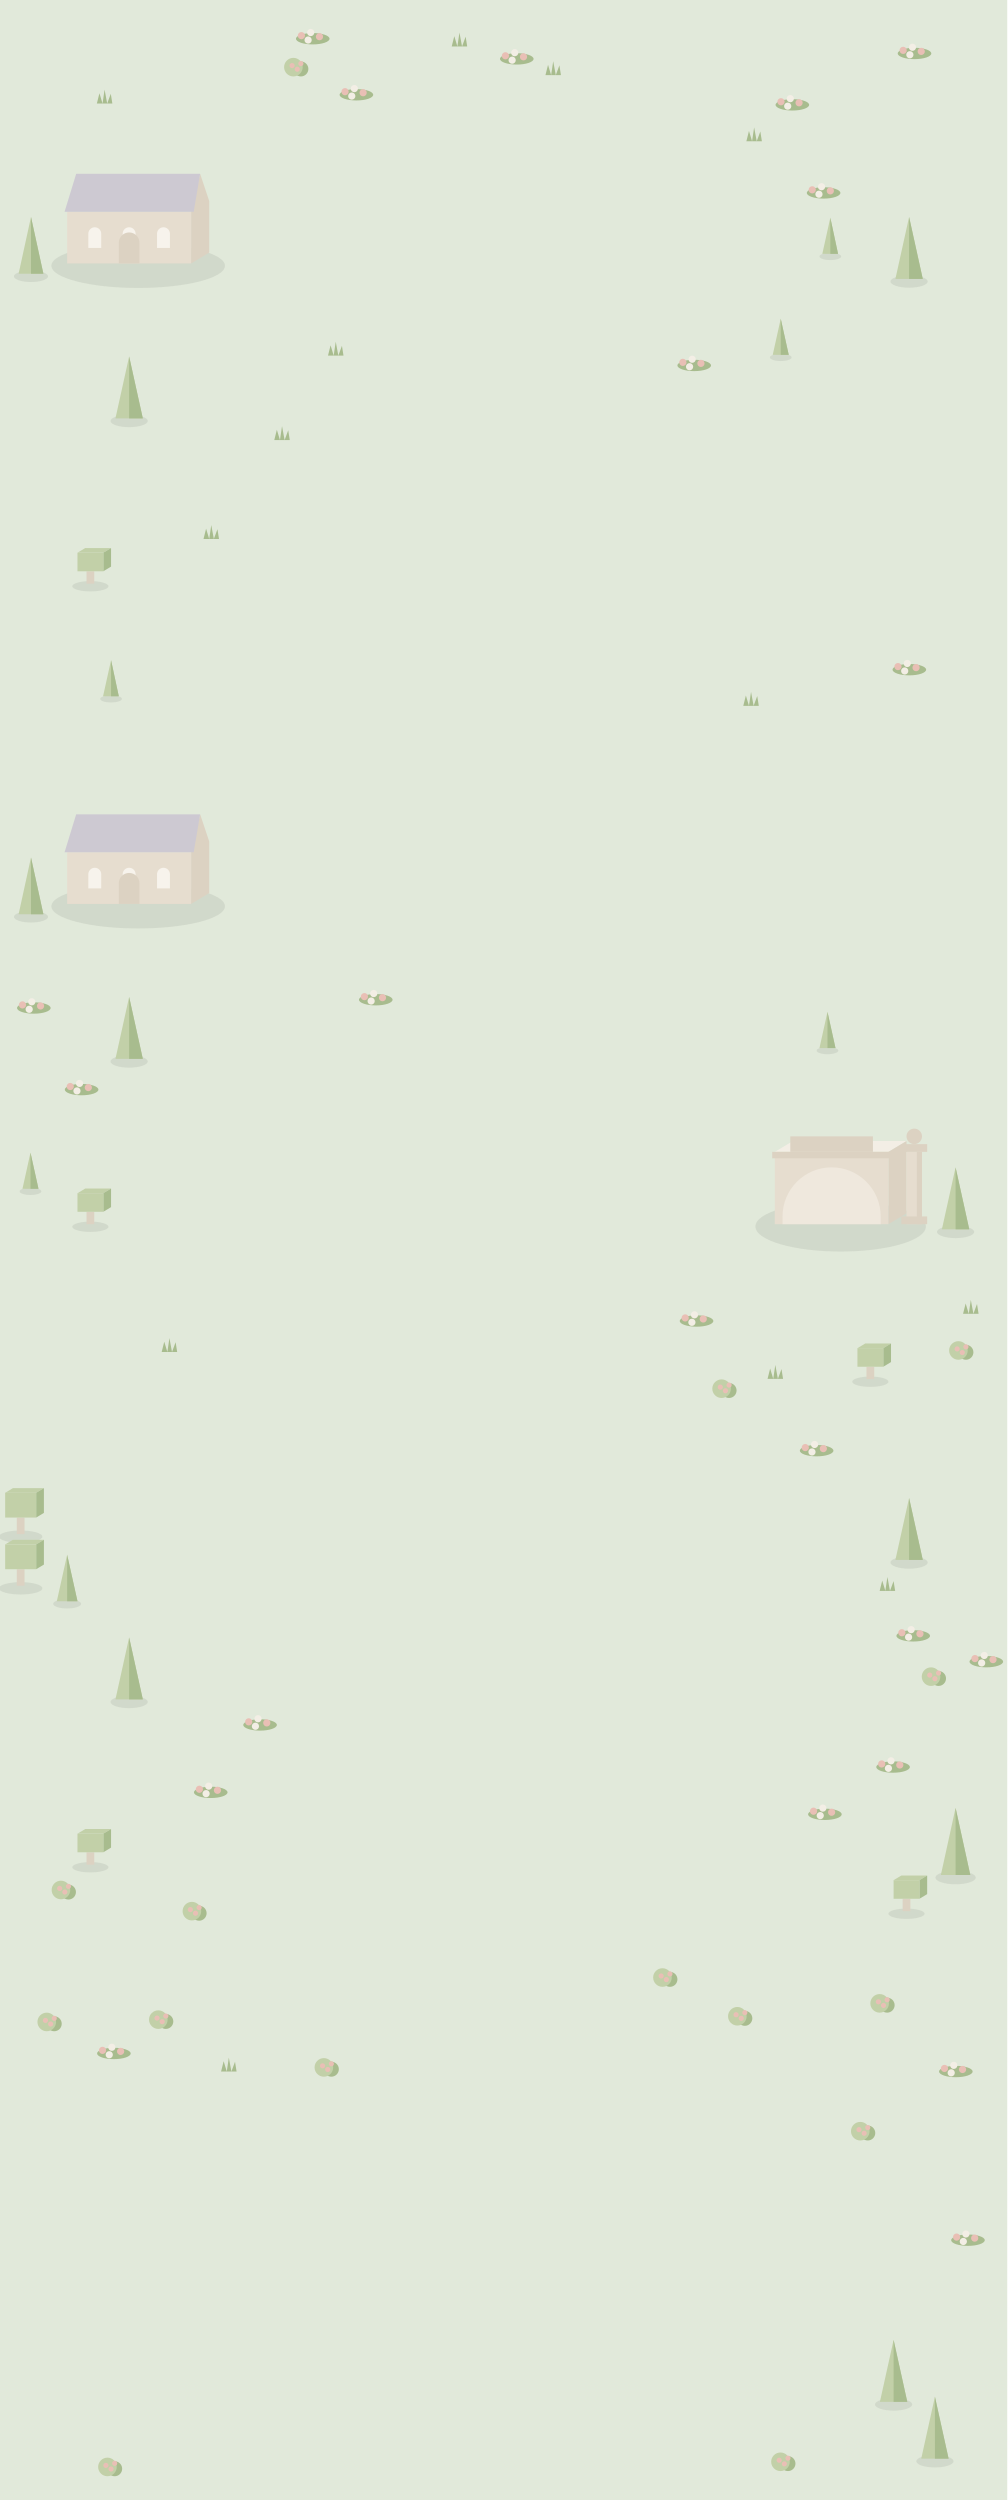
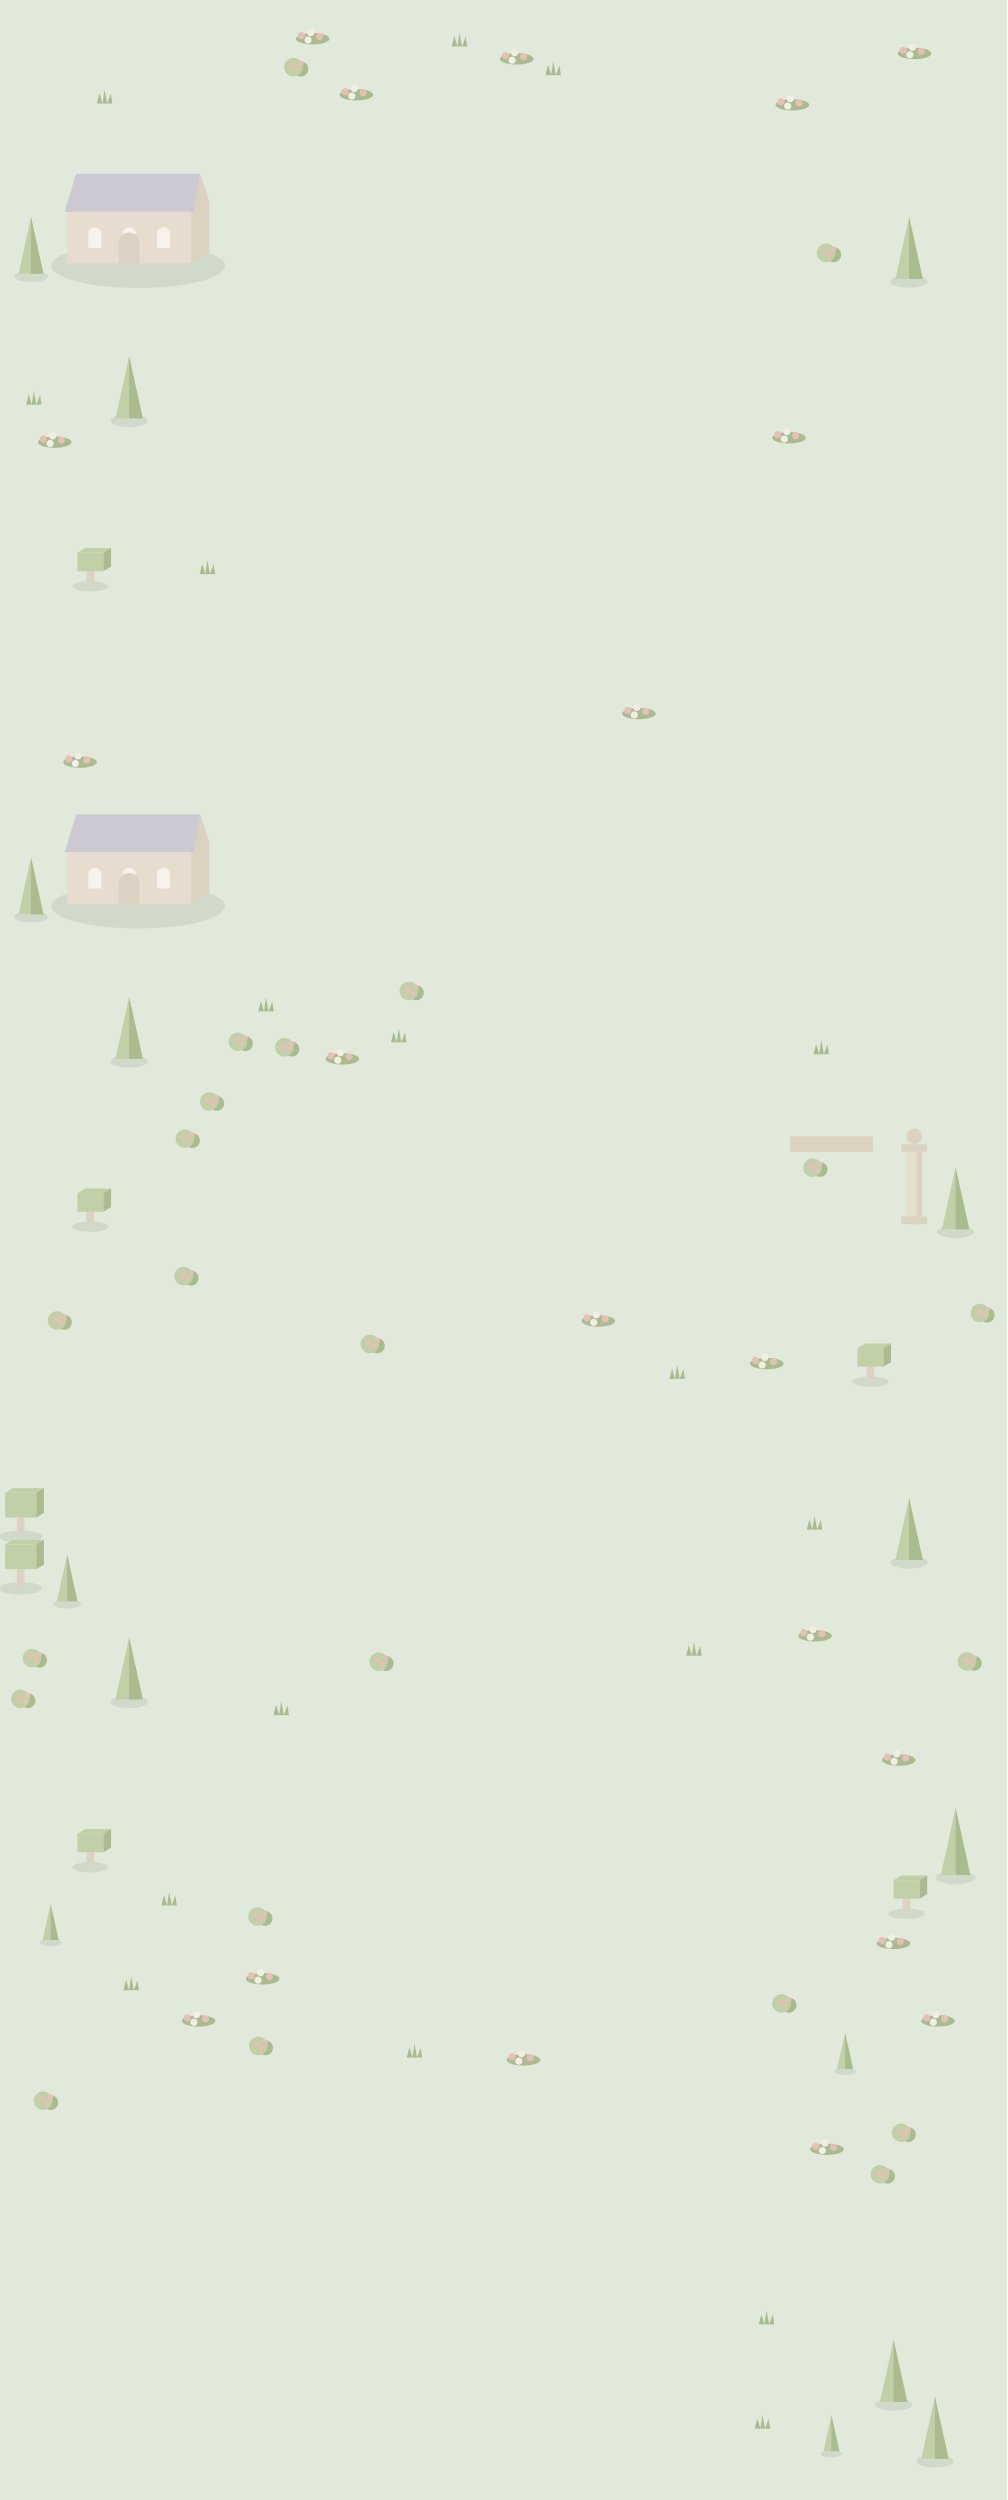
- <svg xmlns="http://www.w3.org/2000/svg" viewBox="0 0 390 968" width="390" height="968" preserveAspectRatio="none" data-points="136,710 266,586 126,462 264,338 134,214 260,90">
+ <svg xmlns="http://www.w3.org/2000/svg" viewBox="0 0 390 968" width="390" height="968" preserveAspectRatio="none" data-points="128,710 262,586 136,462 266,338 126,214 264,90">
  <style>.tint{fill:#e1e9da}.k-stone-far{fill:#efe8dd}.s-k-stone-far{stroke:#efe8dd}.k-stone-front{fill:#e6ddcf}.s-k-stone-front{stroke:#e6ddcf}.k-stone-side{fill:#dcd2c2}.s-k-stone-side{stroke:#dcd2c2}.k-stone-top{fill:#f3eee5}.s-k-stone-top{stroke:#f3eee5}.k-window{fill:#f7f3ec}.s-k-window{stroke:#f7f3ec}.k-tile{fill:#d9ae8e}.s-k-tile{stroke:#d9ae8e}.k-tile-2{fill:#c8957a}.s-k-tile-2{stroke:#c8957a}.k-slate{fill:#cdc9d2}.s-k-slate{stroke:#cdc9d2}.k-slate-2{fill:#b6b1bd}.s-k-slate-2{stroke:#b6b1bd}.k-leaf{fill:#c2d0a8}.s-k-leaf{stroke:#c2d0a8}.k-leaf-2{fill:#a8bc8e}.s-k-leaf-2{stroke:#a8bc8e}.k-water{fill:#cfe0e4}.s-k-water{stroke:#cfe0e4}.k-water-2{fill:#e9f2f3}.s-k-water-2{stroke:#e9f2f3}.k-shade{fill:rgba(35, 32, 28, .08)}.s-k-shade{stroke:rgba(35, 32, 28, .08)}.k-fruit{fill:#e9b97c}.s-k-fruit{stroke:#e9b97c}.k-hay{fill:#e6d9b8}.s-k-hay{stroke:#e6d9b8}.k-hay-2{fill:#d9c9a3}.s-k-hay-2{stroke:#d9c9a3}.k-field{fill:#e3d8ac}.s-k-field{stroke:#e3d8ac}.k-field-2{fill:#d4c694}.s-k-field-2{stroke:#d4c694}.k-crop{fill:#e9dba0}.s-k-crop{stroke:#e9dba0}.k-crop-2{fill:#d9c884}.s-k-crop-2{stroke:#d9c884}.k-gold{fill:#e2c25e}.s-k-gold{stroke:#e2c25e}.k-gold-2{fill:#ebd38a}.s-k-gold-2{stroke:#ebd38a}.k-awning{fill:#e7c98a}.s-k-awning{stroke:#e7c98a}.k-bloom{fill:#e9bfb5}.s-k-bloom{stroke:#e9bfb5}@media(prefers-color-scheme:dark){.tint{fill:#20261f}.k-stone-far{fill:#2c2721}.s-k-stone-far{stroke:#2c2721}.k-stone-front{fill:#373129}.s-k-stone-front{stroke:#373129}.k-stone-side{fill:#2d2823}.s-k-stone-side{stroke:#2d2823}.k-stone-top{fill:#433c33}.s-k-stone-top{stroke:#433c33}.k-window{fill:#8b7146}.s-k-window{stroke:#8b7146}.k-tile{fill:#5c4136}.s-k-tile{stroke:#5c4136}.k-tile-2{fill:#4b342b}.s-k-tile-2{stroke:#4b342b}.k-slate{fill:#3c3b42}.s-k-slate{stroke:#3c3b42}.k-slate-2{fill:#2f2e35}.s-k-slate-2{stroke:#2f2e35}.k-leaf{fill:#3f4b34}.s-k-leaf{stroke:#3f4b34}.k-leaf-2{fill:#33402a}.s-k-leaf-2{stroke:#33402a}.k-water{fill:#2a3a40}.s-k-water{stroke:#2a3a40}.k-water-2{fill:#354850}.s-k-water-2{stroke:#354850}.k-shade{fill:rgba(0, 0, 0, .28)}.s-k-shade{stroke:rgba(0, 0, 0, .28)}.k-fruit{fill:#8c6a44}.s-k-fruit{stroke:#8c6a44}.k-hay{fill:#58492f}.s-k-hay{stroke:#58492f}.k-hay-2{fill:#4a3d28}.s-k-hay-2{stroke:#4a3d28}.k-field{fill:#4a4430}.s-k-field{stroke:#4a4430}.k-field-2{fill:#403a27}.s-k-field-2{stroke:#403a27}.k-crop{fill:#55502f}.s-k-crop{stroke:#55502f}.k-crop-2{fill:#4a4528}.s-k-crop-2{stroke:#4a4528}.k-gold{fill:#8f7430}.s-k-gold{stroke:#8f7430}.k-gold-2{fill:#a3863c}.s-k-gold-2{stroke:#a3863c}.k-awning{fill:#7a6236}.s-k-awning{stroke:#7a6236}.k-bloom{fill:#7e5a52}.s-k-bloom{stroke:#7e5a52}}</style>
  <rect x="0" y="0" width="390" height="968" class="tint" />
  <ellipse cx="121.1" cy="15" rx="6.5" ry="2.2" class="k-leaf-2" />
  <circle cx="116.7" cy="13.8" r="1.4" class="k-bloom" />
  <circle cx="120.3" cy="12.6" r="1.4" class="k-stone-top" />
  <circle cx="123.7" cy="14.2" r="1.4" class="k-bloom" />
  <circle cx="119.3" cy="15.5" r="1.4" class="k-stone-top" />
  <path d="M174.9 18L175.9 14L177.1 18L177.9 12.6L178.9 18L180.3 14.2L180.9 18Z" class="k-leaf-2" />
  <ellipse cx="354.1" cy="20.7" rx="6.5" ry="2.2" class="k-leaf-2" />
  <circle cx="349.7" cy="19.5" r="1.4" class="k-bloom" />
  <circle cx="353.3" cy="18.3" r="1.4" class="k-stone-top" />
  <circle cx="356.7" cy="19.9" r="1.4" class="k-bloom" />
  <circle cx="352.3" cy="21.2" r="1.4" class="k-stone-top" />
  <ellipse cx="200.1" cy="22.8" rx="6.5" ry="2.2" class="k-leaf-2" />
  <circle cx="195.7" cy="21.6" r="1.4" class="k-bloom" />
  <circle cx="199.3" cy="20.4" r="1.4" class="k-stone-top" />
  <circle cx="202.7" cy="22" r="1.4" class="k-bloom" />
  <circle cx="198.3" cy="23.3" r="1.4" class="k-stone-top" />
  <path d="M211.2 29.1L212.2 25.1L213.4 29.1L214.2 23.7L215.2 29.1L216.6 25.3L217.2 29.1Z" class="k-leaf-2" />
  <circle cx="116.5" cy="26.7" r="2.9" class="k-leaf-2" />
  <circle cx="113.6" cy="26" r="3.6" class="k-leaf" />
  <circle cx="113.1" cy="25.4" r="1" class="k-bloom" />
  <circle cx="116.5" cy="24.6" r="1" class="k-bloom" />
  <circle cx="115.1" cy="26.8" r="1" class="k-bloom" />
  <ellipse cx="138" cy="36.7" rx="6.5" ry="2.2" class="k-leaf-2" />
  <circle cx="133.6" cy="35.5" r="1.4" class="k-bloom" />
  <circle cx="137.2" cy="34.3" r="1.4" class="k-stone-top" />
  <circle cx="140.6" cy="35.9" r="1.4" class="k-bloom" />
  <circle cx="136.2" cy="37.2" r="1.4" class="k-stone-top" />
  <path d="M37.5 40.1L38.5 36.1L39.7 40.1L40.5 34.7L41.5 40.1L42.9 36.3L43.5 40.1Z" class="k-leaf-2" />
  <ellipse cx="306.8" cy="40.6" rx="6.5" ry="2.2" class="k-leaf-2" />
  <circle cx="302.4" cy="39.4" r="1.4" class="k-bloom" />
  <circle cx="306" cy="38.2" r="1.4" class="k-stone-top" />
  <circle cx="309.4" cy="39.8" r="1.4" class="k-bloom" />
  <circle cx="305" cy="41.1" r="1.4" class="k-stone-top" />
-   <path d="M289 54.7L290 50.7L291.2 54.7L292 49.3L293 54.7L294.4 50.9L295 54.7Z" class="k-leaf-2" />
-   <ellipse cx="318.9" cy="74.7" rx="6.5" ry="2.2" class="k-leaf-2" />
-   <circle cx="314.5" cy="73.5" r="1.4" class="k-bloom" />
-   <circle cx="318.1" cy="72.3" r="1.4" class="k-stone-top" />
-   <circle cx="321.5" cy="73.9" r="1.4" class="k-bloom" />
-   <circle cx="317.1" cy="75.2" r="1.4" class="k-stone-top" />
-   <g data-sway="321.5">
-     <ellipse cx="321.5" cy="99.3" rx="4.2" ry="1.4" class="k-shade" />
-     <path d="M318.4 98.3 L321.5 84.3 L324.5 98.3Z" class="k-leaf" />
-     <path d="M321.5 98.3 L321.5 84.3 L324.5 98.3Z" class="k-leaf-2" />
-   </g>
+   <circle cx="322.8" cy="98.6" r="2.9" class="k-leaf-2" />
+   <circle cx="319.9" cy="97.9" r="3.6" class="k-leaf" />
+   <circle cx="319.4" cy="97.3" r="1" class="k-bloom" />
+   <circle cx="322.8" cy="96.5" r="1" class="k-bloom" />
+   <circle cx="321.4" cy="98.7" r="1" class="k-bloom" />
  <ellipse cx="53.5" cy="102.9" rx="33.6" ry="8.6" class="k-shade" />
  <path d="M74 102 L74 82 L77.5 67.3 L81 77.8 L81 97.8Z" class="k-stone-side" />
  <rect x="26" y="82" width="48" height="20" class="k-stone-front" />
  <path d="M25 82 L75 82 L77.5 67.3 L29.5 67.3Z" class="k-slate" />
  <path d="M34.2 96V90.5a2.5 2.5 0 0 1 5 0V96Z" data-lamp="" class="k-window" />
  <path d="M47.5 96V90.5a2.5 2.5 0 0 1 5 0V96Z" data-lamp="" class="k-window" />
  <path d="M60.8 96V90.5a2.5 2.5 0 0 1 5 0V96Z" data-lamp="" class="k-window" />
  <path d="M46 102V94a4 4 0 0 1 8 0V102Z" class="k-stone-side" />
  <g data-sway="12">
    <ellipse cx="12" cy="107" rx="6.6" ry="2.2" class="k-shade" />
    <path d="M7.2 106 L12 84 L16.8 106Z" class="k-leaf" />
    <path d="M12 106 L12 84 L16.8 106Z" class="k-leaf-2" />
  </g>
  <g data-sway="352">
    <ellipse cx="352" cy="109" rx="7.2" ry="2.4" class="k-shade" />
    <path d="M346.7 108 L352 84 L357.3 108Z" class="k-leaf" />
    <path d="M352 108 L352 84 L357.3 108Z" class="k-leaf-2" />
  </g>
-   <g data-sway="302.3">
-     <ellipse cx="302.3" cy="138.4" rx="4.2" ry="1.4" class="k-shade" />
-     <path d="M299.2 137.4 L302.3 123.4 L305.4 137.4Z" class="k-leaf" />
-     <path d="M302.3 137.4 L302.3 123.4 L305.4 137.4Z" class="k-leaf-2" />
-   </g>
-   <path d="M127 137.7L128 133.7L129.2 137.7L130 132.3L131 137.7L132.4 133.9L133 137.7Z" class="k-leaf-2" />
-   <ellipse cx="268.8" cy="141.5" rx="6.5" ry="2.2" class="k-leaf-2" />
-   <circle cx="264.4" cy="140.3" r="1.4" class="k-bloom" />
-   <circle cx="268" cy="139.1" r="1.4" class="k-stone-top" />
-   <circle cx="271.4" cy="140.7" r="1.4" class="k-bloom" />
-   <circle cx="267" cy="142" r="1.4" class="k-stone-top" />
+   <path d="M10.1 156.7L11.1 152.7L12.3 156.7L13.1 151.3L14.1 156.7L15.5 152.9L16.1 156.7Z" class="k-leaf-2" />
  <g data-sway="50">
    <ellipse cx="50" cy="163" rx="7.2" ry="2.4" class="k-shade" />
    <path d="M44.7 162 L50 138 L55.3 162Z" class="k-leaf" />
    <path d="M50 162 L50 138 L55.3 162Z" class="k-leaf-2" />
  </g>
-   <path d="M106.2 170.4L107.2 166.4L108.4 170.4L109.2 165L110.2 170.4L111.6 166.6L112.2 170.4Z" class="k-leaf-2" />
-   <path d="M78.8 208.7L79.8 204.7L81 208.7L81.8 203.3L82.8 208.7L84.2 204.9L84.8 208.7Z" class="k-leaf-2" />
+   <ellipse cx="305.5" cy="169.5" rx="6.5" ry="2.2" class="k-leaf-2" />
+   <circle cx="301.1" cy="168.3" r="1.4" class="k-bloom" />
+   <circle cx="304.7" cy="167.1" r="1.4" class="k-stone-top" />
+   <circle cx="308.1" cy="168.7" r="1.4" class="k-bloom" />
+   <circle cx="303.7" cy="170" r="1.4" class="k-stone-top" />
+   <ellipse cx="21.2" cy="171.2" rx="6.5" ry="2.2" class="k-leaf-2" />
+   <circle cx="16.8" cy="170" r="1.4" class="k-bloom" />
+   <circle cx="20.4" cy="168.8" r="1.4" class="k-stone-top" />
+   <circle cx="23.8" cy="170.4" r="1.4" class="k-bloom" />
+   <circle cx="19.4" cy="171.7" r="1.4" class="k-stone-top" />
+   <path d="M77.3 222.3L78.3 218.3L79.5 222.3L80.3 216.9L81.3 222.3L82.7 218.5L83.3 222.3Z" class="k-leaf-2" />
  <ellipse cx="35" cy="227" rx="7" ry="2" class="k-shade" />
  <rect x="33.5" y="221.2" width="3" height="4.8" class="k-stone-side" />
  <path d="M30 214 L40 214 L43 212.2 L33 212.2Z" class="k-leaf" />
  <path d="M40 221.2 L40 214 L43 212.2 L43 219.4Z" class="k-leaf-2" />
  <rect x="30" y="214" width="10" height="7.2" class="k-leaf" />
-   <ellipse cx="352.1" cy="259.3" rx="6.5" ry="2.2" class="k-leaf-2" />
-   <circle cx="347.7" cy="258.1" r="1.4" class="k-bloom" />
-   <circle cx="351.3" cy="256.9" r="1.4" class="k-stone-top" />
-   <circle cx="354.7" cy="258.5" r="1.4" class="k-bloom" />
-   <circle cx="350.3" cy="259.8" r="1.4" class="k-stone-top" />
-   <g data-sway="43">
-     <ellipse cx="43" cy="270.6" rx="4.2" ry="1.4" class="k-shade" />
-     <path d="M39.9 269.6 L43 255.6 L46 269.6Z" class="k-leaf" />
-     <path d="M43 269.6 L43 255.6 L46 269.6Z" class="k-leaf-2" />
-   </g>
-   <path d="M287.8 273.3L288.8 269.3L290 273.3L290.8 267.9L291.8 273.3L293.2 269.5L293.8 273.3Z" class="k-leaf-2" />
+   <ellipse cx="247.4" cy="276.3" rx="6.5" ry="2.2" class="k-leaf-2" />
+   <circle cx="243" cy="275.1" r="1.4" class="k-bloom" />
+   <circle cx="246.6" cy="273.9" r="1.4" class="k-stone-top" />
+   <circle cx="250" cy="275.5" r="1.4" class="k-bloom" />
+   <circle cx="245.6" cy="276.8" r="1.4" class="k-stone-top" />
+   <ellipse cx="31" cy="295.1" rx="6.5" ry="2.2" class="k-leaf-2" />
+   <circle cx="26.6" cy="293.9" r="1.4" class="k-bloom" />
+   <circle cx="30.2" cy="292.7" r="1.4" class="k-stone-top" />
+   <circle cx="33.6" cy="294.3" r="1.4" class="k-bloom" />
+   <circle cx="29.2" cy="295.6" r="1.4" class="k-stone-top" />
  <ellipse cx="53.5" cy="350.9" rx="33.6" ry="8.6" class="k-shade" />
  <path d="M74 350 L74 330 L77.5 315.3 L81 325.8 L81 345.8Z" class="k-stone-side" />
  <rect x="26" y="330" width="48" height="20" class="k-stone-front" />
  <path d="M25 330 L75 330 L77.5 315.3 L29.5 315.3Z" class="k-slate" />
  <path d="M34.2 344V338.5a2.5 2.5 0 0 1 5 0V344Z" data-lamp="" class="k-window" />
  <path d="M47.5 344V338.5a2.5 2.5 0 0 1 5 0V344Z" data-lamp="" class="k-window" />
  <path d="M60.8 344V338.5a2.5 2.5 0 0 1 5 0V344Z" data-lamp="" class="k-window" />
  <path d="M46 350V342a4 4 0 0 1 8 0V350Z" class="k-stone-side" />
  <g data-sway="12">
    <ellipse cx="12" cy="355" rx="6.6" ry="2.2" class="k-shade" />
    <path d="M7.2 354 L12 332 L16.8 354Z" class="k-leaf" />
    <path d="M12 354 L12 332 L16.8 354Z" class="k-leaf-2" />
  </g>
-   <ellipse cx="145.5" cy="387.1" rx="6.5" ry="2.2" class="k-leaf-2" />
-   <circle cx="141.1" cy="385.9" r="1.4" class="k-bloom" />
-   <circle cx="144.7" cy="384.7" r="1.4" class="k-stone-top" />
-   <circle cx="148.1" cy="386.3" r="1.4" class="k-bloom" />
-   <circle cx="143.7" cy="387.6" r="1.4" class="k-stone-top" />
-   <ellipse cx="13.1" cy="390.3" rx="6.5" ry="2.2" class="k-leaf-2" />
-   <circle cx="8.7" cy="389.1" r="1.4" class="k-bloom" />
-   <circle cx="12.3" cy="387.9" r="1.4" class="k-stone-top" />
-   <circle cx="15.7" cy="389.5" r="1.4" class="k-bloom" />
-   <circle cx="11.3" cy="390.8" r="1.4" class="k-stone-top" />
-   <g data-sway="320.4">
-     <ellipse cx="320.4" cy="406.8" rx="4.2" ry="1.4" class="k-shade" />
-     <path d="M317.3 405.8 L320.4 391.8 L323.5 405.8Z" class="k-leaf" />
-     <path d="M320.4 405.8 L320.4 391.8 L323.5 405.8Z" class="k-leaf-2" />
-   </g>
+   <circle cx="161.2" cy="384.4" r="2.9" class="k-leaf-2" />
+   <circle cx="158.3" cy="383.7" r="3.6" class="k-leaf" />
+   <circle cx="157.8" cy="383.1" r="1" class="k-bloom" />
+   <circle cx="161.2" cy="382.3" r="1" class="k-bloom" />
+   <circle cx="159.8" cy="384.5" r="1" class="k-bloom" />
+   <path d="M100 391.6L101 387.6L102.2 391.6L103 386.2L104 391.6L105.4 387.8L106 391.6Z" class="k-leaf-2" />
+   <path d="M151.4 403.6L152.4 399.6L153.6 403.6L154.4 398.2L155.4 403.6L156.8 399.8L157.4 403.6Z" class="k-leaf-2" />
+   <circle cx="95" cy="404.1" r="2.9" class="k-leaf-2" />
+   <circle cx="92.1" cy="403.4" r="3.6" class="k-leaf" />
+   <circle cx="91.6" cy="402.8" r="1" class="k-bloom" />
+   <circle cx="95" cy="402" r="1" class="k-bloom" />
+   <circle cx="93.6" cy="404.2" r="1" class="k-bloom" />
+   <path d="M315 408.2L316 404.2L317.2 408.2L318 402.8L319 408.2L320.4 404.4L321 408.2Z" class="k-leaf-2" />
+   <circle cx="113" cy="406.2" r="2.9" class="k-leaf-2" />
+   <circle cx="110.1" cy="405.5" r="3.6" class="k-leaf" />
+   <circle cx="109.6" cy="404.9" r="1" class="k-bloom" />
+   <circle cx="113" cy="404.1" r="1" class="k-bloom" />
+   <circle cx="111.6" cy="406.3" r="1" class="k-bloom" />
+   <ellipse cx="132.6" cy="410" rx="6.5" ry="2.2" class="k-leaf-2" />
+   <circle cx="128.2" cy="408.8" r="1.4" class="k-bloom" />
+   <circle cx="131.8" cy="407.6" r="1.4" class="k-stone-top" />
+   <circle cx="135.2" cy="409.2" r="1.4" class="k-bloom" />
+   <circle cx="130.8" cy="410.5" r="1.4" class="k-stone-top" />
  <g data-sway="50">
    <ellipse cx="50" cy="411" rx="7.2" ry="2.4" class="k-shade" />
    <path d="M44.7 410 L50 386 L55.3 410Z" class="k-leaf" />
    <path d="M50 410 L50 386 L55.3 410Z" class="k-leaf-2" />
  </g>
-   <ellipse cx="31.6" cy="421.9" rx="6.5" ry="2.2" class="k-leaf-2" />
-   <circle cx="27.2" cy="420.7" r="1.4" class="k-bloom" />
-   <circle cx="30.8" cy="419.5" r="1.4" class="k-stone-top" />
-   <circle cx="34.2" cy="421.1" r="1.4" class="k-bloom" />
-   <circle cx="29.8" cy="422.4" r="1.4" class="k-stone-top" />
-   <g data-sway="11.8">
-     <ellipse cx="11.8" cy="461.3" rx="4.2" ry="1.4" class="k-shade" />
-     <path d="M8.7 460.3 L11.8 446.3 L14.9 460.3Z" class="k-leaf" />
-     <path d="M11.8 460.3 L11.8 446.3 L14.9 460.3Z" class="k-leaf-2" />
-   </g>
-   <ellipse cx="325.5" cy="474.9" rx="33" ry="9.7" class="k-shade" />
-   <path d="M300 446 L344 446 L351 441.8 L307 441.8Z" class="k-stone-top" />
-   <path d="M344 474 L344 446 L351 441.8 L351 469.8Z" class="k-stone-side" />
-   <rect x="300" y="446" width="44" height="28" class="k-stone-front" />
-   <rect x="299" y="446" width="46" height="2.5" class="k-stone-side" />
-   <path d="M303 474V471A19 19 0 0 1 341 471V474Z" class="k-stone-far" />
+   <circle cx="83.9" cy="427.2" r="2.9" class="k-leaf-2" />
+   <circle cx="81" cy="426.5" r="3.6" class="k-leaf" />
+   <circle cx="80.5" cy="425.9" r="1" class="k-bloom" />
+   <circle cx="83.9" cy="425.1" r="1" class="k-bloom" />
+   <circle cx="82.5" cy="427.3" r="1" class="k-bloom" />
+   <circle cx="74.5" cy="441.6" r="2.9" class="k-leaf-2" />
+   <circle cx="71.6" cy="440.9" r="3.6" class="k-leaf" />
+   <circle cx="71.1" cy="440.3" r="1" class="k-bloom" />
+   <circle cx="74.5" cy="439.5" r="1" class="k-bloom" />
+   <circle cx="73.1" cy="441.7" r="1" class="k-bloom" />
+   <circle cx="317.5" cy="452.8" r="2.9" class="k-leaf-2" />
+   <circle cx="314.6" cy="452.1" r="3.6" class="k-leaf" />
+   <circle cx="314.1" cy="451.5" r="1" class="k-bloom" />
+   <circle cx="317.5" cy="450.7" r="1" class="k-bloom" />
+   <circle cx="316.1" cy="452.9" r="1" class="k-bloom" />
  <rect x="351" y="446" width="6" height="28" class="k-stone-front" />
  <rect x="355" y="446" width="2" height="28" class="k-stone-side" />
  <rect x="349" y="443" width="10" height="3" class="k-stone-side" />
  <rect x="349" y="471" width="10" height="3" class="k-stone-side" />
  <circle cx="354" cy="440" r="3" class="k-stone-side" />
  <ellipse cx="35" cy="475" rx="7" ry="2" class="k-shade" />
  <rect x="33.5" y="469.2" width="3" height="4.8" class="k-stone-side" />
  <path d="M30 462 L40 462 L43 460.2 L33 460.2Z" class="k-leaf" />
  <path d="M40 469.2 L40 462 L43 460.2 L43 467.4Z" class="k-leaf-2" />
  <rect x="30" y="462" width="10" height="7.2" class="k-leaf" />
  <rect x="306" y="440" width="32" height="6" class="k-stone-side" />
  <g data-sway="370">
    <ellipse cx="370" cy="477" rx="7.2" ry="2.4" class="k-shade" />
    <path d="M364.7 476 L370 452 L375.3 476Z" class="k-leaf" />
    <path d="M370 476 L370 452 L375.3 476Z" class="k-leaf-2" />
  </g>
-   <path d="M372.9 508.7L373.9 504.7L375.1 508.7L375.9 503.3L376.9 508.7L378.3 504.9L378.9 508.7Z" class="k-leaf-2" />
-   <ellipse cx="269.7" cy="511.5" rx="6.5" ry="2.2" class="k-leaf-2" />
-   <circle cx="265.3" cy="510.3" r="1.4" class="k-bloom" />
-   <circle cx="268.9" cy="509.1" r="1.4" class="k-stone-top" />
-   <circle cx="272.3" cy="510.7" r="1.4" class="k-bloom" />
-   <circle cx="267.9" cy="512" r="1.4" class="k-stone-top" />
-   <path d="M62.6 523.5L63.6 519.5L64.8 523.5L65.6 518.1L66.6 523.5L68 519.7L68.6 523.5Z" class="k-leaf-2" />
-   <circle cx="374" cy="523.6" r="2.9" class="k-leaf-2" />
-   <circle cx="371.1" cy="522.9" r="3.6" class="k-leaf" />
-   <circle cx="370.6" cy="522.3" r="1" class="k-bloom" />
-   <circle cx="374" cy="521.5" r="1" class="k-bloom" />
-   <circle cx="372.6" cy="523.7" r="1" class="k-bloom" />
-   <path d="M297.2 533.9L298.2 529.9L299.4 533.9L300.2 528.5L301.2 533.9L302.6 530.1L303.2 533.9Z" class="k-leaf-2" />
+   <circle cx="74" cy="494.9" r="2.9" class="k-leaf-2" />
+   <circle cx="71.1" cy="494.1" r="3.6" class="k-leaf" />
+   <circle cx="70.6" cy="493.5" r="1" class="k-bloom" />
+   <circle cx="74" cy="492.7" r="1" class="k-bloom" />
+   <circle cx="72.6" cy="494.9" r="1" class="k-bloom" />
+   <ellipse cx="231.7" cy="511.5" rx="6.5" ry="2.2" class="k-leaf-2" />
+   <circle cx="227.3" cy="510.3" r="1.4" class="k-bloom" />
+   <circle cx="230.9" cy="509.1" r="1.4" class="k-stone-top" />
+   <circle cx="234.3" cy="510.7" r="1.4" class="k-bloom" />
+   <circle cx="229.9" cy="512" r="1.4" class="k-stone-top" />
+   <circle cx="382.2" cy="509.2" r="2.9" class="k-leaf-2" />
+   <circle cx="379.4" cy="508.4" r="3.6" class="k-leaf" />
+   <circle cx="378.8" cy="507.8" r="1" class="k-bloom" />
+   <circle cx="382.2" cy="507" r="1" class="k-bloom" />
+   <circle cx="380.8" cy="509.2" r="1" class="k-bloom" />
+   <circle cx="24.9" cy="512" r="2.9" class="k-leaf-2" />
+   <circle cx="22.1" cy="511.3" r="3.6" class="k-leaf" />
+   <circle cx="21.5" cy="510.7" r="1" class="k-bloom" />
+   <circle cx="24.9" cy="509.9" r="1" class="k-bloom" />
+   <circle cx="23.5" cy="512.1" r="1" class="k-bloom" />
+   <circle cx="146.1" cy="521.1" r="2.9" class="k-leaf-2" />
+   <circle cx="143.2" cy="520.4" r="3.6" class="k-leaf" />
+   <circle cx="142.7" cy="519.8" r="1" class="k-bloom" />
+   <circle cx="146.1" cy="519" r="1" class="k-bloom" />
+   <circle cx="144.7" cy="521.2" r="1" class="k-bloom" />
+   <ellipse cx="296.9" cy="528" rx="6.5" ry="2.2" class="k-leaf-2" />
+   <circle cx="292.5" cy="526.8" r="1.4" class="k-bloom" />
+   <circle cx="296.1" cy="525.6" r="1.4" class="k-stone-top" />
+   <circle cx="299.5" cy="527.2" r="1.4" class="k-bloom" />
+   <circle cx="295.1" cy="528.5" r="1.4" class="k-stone-top" />
+   <path d="M259.2 533.9L260.2 529.9L261.4 533.9L262.2 528.5L263.2 533.9L264.6 530.1L265.2 533.9Z" class="k-leaf-2" />
  <ellipse cx="337" cy="535" rx="7" ry="2" class="k-shade" />
  <rect x="335.5" y="529.2" width="3" height="4.8" class="k-stone-side" />
  <path d="M332 522 L342 522 L345 520.2 L335 520.2Z" class="k-leaf" />
  <path d="M342 529.2 L342 522 L345 520.2 L345 527.4Z" class="k-leaf-2" />
  <rect x="332" y="522" width="10" height="7.2" class="k-leaf" />
-   <circle cx="282.3" cy="538.4" r="2.9" class="k-leaf-2" />
-   <circle cx="279.4" cy="537.7" r="3.6" class="k-leaf" />
-   <circle cx="278.9" cy="537.1" r="1" class="k-bloom" />
-   <circle cx="282.3" cy="536.3" r="1" class="k-bloom" />
-   <circle cx="280.9" cy="538.5" r="1" class="k-bloom" />
-   <ellipse cx="316.2" cy="561.7" rx="6.5" ry="2.2" class="k-leaf-2" />
-   <circle cx="311.8" cy="560.5" r="1.4" class="k-bloom" />
-   <circle cx="315.4" cy="559.3" r="1.4" class="k-stone-top" />
-   <circle cx="318.8" cy="560.9" r="1.4" class="k-bloom" />
-   <circle cx="314.4" cy="562.2" r="1.4" class="k-stone-top" />
+   <path d="M312.4 592.3L313.4 588.3L314.6 592.3L315.4 586.9L316.4 592.3L317.8 588.5L318.4 592.3Z" class="k-leaf-2" />
  <ellipse cx="8" cy="595" rx="8.4" ry="2.4" class="k-shade" />
  <rect x="6.5" y="587.6" width="3" height="6.4" class="k-stone-side" />
  <path d="M2 578 L14 578 L17 576.2 L5 576.2Z" class="k-leaf" />
  <path d="M14 587.6 L14 578 L17 576.2 L17 585.8Z" class="k-leaf-2" />
  <rect x="2" y="578" width="12" height="9.6" class="k-leaf" />
  <g data-sway="352">
    <ellipse cx="352" cy="605" rx="7.2" ry="2.4" class="k-shade" />
    <path d="M346.7 604 L352 580 L357.3 604Z" class="k-leaf" />
    <path d="M352 604 L352 580 L357.3 604Z" class="k-leaf-2" />
  </g>
  <ellipse cx="8" cy="615" rx="8.4" ry="2.4" class="k-shade" />
  <rect x="6.5" y="607.6" width="3" height="6.4" class="k-stone-side" />
  <path d="M2 598 L14 598 L17 596.2 L5 596.2Z" class="k-leaf" />
  <path d="M14 607.6 L14 598 L17 596.2 L17 605.8Z" class="k-leaf-2" />
  <rect x="2" y="598" width="12" height="9.6" class="k-leaf" />
-   <path d="M340.6 616L341.6 612L342.8 616L343.6 610.6L344.6 616L346 612.2L346.6 616Z" class="k-leaf-2" />
  <g data-sway="26">
    <ellipse cx="26" cy="621" rx="5.4" ry="1.8" class="k-shade" />
    <path d="M22 620 L26 602 L30 620Z" class="k-leaf" />
    <path d="M26 620 L26 602 L30 620Z" class="k-leaf-2" />
  </g>
-   <ellipse cx="353.6" cy="633.4" rx="6.5" ry="2.2" class="k-leaf-2" />
-   <circle cx="349.2" cy="632.2" r="1.4" class="k-bloom" />
-   <circle cx="352.8" cy="631" r="1.4" class="k-stone-top" />
-   <circle cx="356.2" cy="632.6" r="1.4" class="k-bloom" />
-   <circle cx="351.8" cy="633.9" r="1.4" class="k-stone-top" />
-   <ellipse cx="381.9" cy="643.4" rx="6.5" ry="2.2" class="k-leaf-2" />
-   <circle cx="377.5" cy="642.2" r="1.4" class="k-bloom" />
-   <circle cx="381.1" cy="641" r="1.4" class="k-stone-top" />
-   <circle cx="384.5" cy="642.6" r="1.4" class="k-bloom" />
-   <circle cx="380.1" cy="643.9" r="1.4" class="k-stone-top" />
-   <circle cx="363.4" cy="649.9" r="2.9" class="k-leaf-2" />
-   <circle cx="360.5" cy="649.2" r="3.6" class="k-leaf" />
-   <circle cx="360" cy="648.6" r="1" class="k-bloom" />
-   <circle cx="363.4" cy="647.8" r="1" class="k-bloom" />
-   <circle cx="362" cy="650" r="1" class="k-bloom" />
+   <ellipse cx="315.6" cy="633.4" rx="6.5" ry="2.2" class="k-leaf-2" />
+   <circle cx="311.2" cy="632.2" r="1.4" class="k-bloom" />
+   <circle cx="314.8" cy="631" r="1.4" class="k-stone-top" />
+   <circle cx="318.2" cy="632.6" r="1.4" class="k-bloom" />
+   <circle cx="313.8" cy="633.9" r="1.4" class="k-stone-top" />
+   <path d="M265.7 641.1L266.7 637.1L267.9 641.1L268.7 635.7L269.7 641.1L271.1 637.3L271.7 641.1Z" class="k-leaf-2" />
+   <circle cx="15.3" cy="642.8" r="2.9" class="k-leaf-2" />
+   <circle cx="12.4" cy="642" r="3.6" class="k-leaf" />
+   <circle cx="11.9" cy="641.4" r="1" class="k-bloom" />
+   <circle cx="15.3" cy="640.6" r="1" class="k-bloom" />
+   <circle cx="13.9" cy="642.8" r="1" class="k-bloom" />
+   <circle cx="377.2" cy="644" r="2.9" class="k-leaf-2" />
+   <circle cx="374.4" cy="643.3" r="3.6" class="k-leaf" />
+   <circle cx="373.8" cy="642.7" r="1" class="k-bloom" />
+   <circle cx="377.2" cy="641.9" r="1" class="k-bloom" />
+   <circle cx="375.8" cy="644.1" r="1" class="k-bloom" />
+   <circle cx="149.5" cy="644.1" r="2.9" class="k-leaf-2" />
+   <circle cx="146.6" cy="643.4" r="3.6" class="k-leaf" />
+   <circle cx="146.1" cy="642.8" r="1" class="k-bloom" />
+   <circle cx="149.5" cy="642" r="1" class="k-bloom" />
+   <circle cx="148.1" cy="644.2" r="1" class="k-bloom" />
  <g data-sway="50">
    <ellipse cx="50" cy="659" rx="7.2" ry="2.4" class="k-shade" />
    <path d="M44.7 658 L50 634 L55.3 658Z" class="k-leaf" />
    <path d="M50 658 L50 634 L55.3 658Z" class="k-leaf-2" />
  </g>
-   <ellipse cx="100.7" cy="667.9" rx="6.5" ry="2.2" class="k-leaf-2" />
-   <circle cx="96.3" cy="666.7" r="1.4" class="k-bloom" />
-   <circle cx="99.9" cy="665.5" r="1.4" class="k-stone-top" />
-   <circle cx="103.3" cy="667.1" r="1.4" class="k-bloom" />
-   <circle cx="98.9" cy="668.4" r="1.4" class="k-stone-top" />
-   <ellipse cx="345.8" cy="684.2" rx="6.5" ry="2.2" class="k-leaf-2" />
-   <circle cx="341.4" cy="683" r="1.4" class="k-bloom" />
-   <circle cx="345" cy="681.8" r="1.4" class="k-stone-top" />
-   <circle cx="348.4" cy="683.4" r="1.4" class="k-bloom" />
-   <circle cx="344" cy="684.7" r="1.4" class="k-stone-top" />
-   <ellipse cx="81.6" cy="694" rx="6.5" ry="2.2" class="k-leaf-2" />
-   <circle cx="77.2" cy="692.8" r="1.4" class="k-bloom" />
-   <circle cx="80.8" cy="691.6" r="1.4" class="k-stone-top" />
-   <circle cx="84.2" cy="693.2" r="1.4" class="k-bloom" />
-   <circle cx="79.8" cy="694.5" r="1.4" class="k-stone-top" />
-   <ellipse cx="319.4" cy="702.5" rx="6.5" ry="2.2" class="k-leaf-2" />
-   <circle cx="315" cy="701.3" r="1.4" class="k-bloom" />
-   <circle cx="318.6" cy="700.1" r="1.4" class="k-stone-top" />
-   <circle cx="322" cy="701.7" r="1.4" class="k-bloom" />
-   <circle cx="317.6" cy="703" r="1.4" class="k-stone-top" />
+   <circle cx="10.8" cy="658.5" r="2.9" class="k-leaf-2" />
+   <circle cx="7.9" cy="657.8" r="3.6" class="k-leaf" />
+   <circle cx="7.4" cy="657.2" r="1" class="k-bloom" />
+   <circle cx="10.8" cy="656.4" r="1" class="k-bloom" />
+   <circle cx="9.4" cy="658.6" r="1" class="k-bloom" />
+   <path d="M105.9 664.1L106.9 660.1L108.1 664.1L108.9 658.7L109.9 664.1L111.3 660.3L111.9 664.1Z" class="k-leaf-2" />
+   <ellipse cx="348" cy="681.5" rx="6.5" ry="2.2" class="k-leaf-2" />
+   <circle cx="343.6" cy="680.3" r="1.4" class="k-bloom" />
+   <circle cx="347.2" cy="679.1" r="1.4" class="k-stone-top" />
+   <circle cx="350.6" cy="680.7" r="1.4" class="k-bloom" />
+   <circle cx="346.2" cy="682" r="1.4" class="k-stone-top" />
  <ellipse cx="35" cy="723" rx="7" ry="2" class="k-shade" />
  <rect x="33.5" y="717.2" width="3" height="4.8" class="k-stone-side" />
  <path d="M30 710 L40 710 L43 708.2 L33 708.2Z" class="k-leaf" />
  <path d="M40 717.2 L40 710 L43 708.2 L43 715.4Z" class="k-leaf-2" />
  <rect x="30" y="710" width="10" height="7.2" class="k-leaf" />
  <g data-sway="370">
    <ellipse cx="370" cy="727" rx="7.8" ry="2.6" class="k-shade" />
    <path d="M364.3 726 L370 700 L375.7 726Z" class="k-leaf" />
    <path d="M370 726 L370 700 L375.7 726Z" class="k-leaf-2" />
  </g>
-   <circle cx="26.5" cy="732.6" r="2.9" class="k-leaf-2" />
-   <circle cx="23.6" cy="731.8" r="3.6" class="k-leaf" />
-   <circle cx="23.1" cy="731.2" r="1" class="k-bloom" />
-   <circle cx="26.5" cy="730.4" r="1" class="k-bloom" />
-   <circle cx="25.1" cy="732.6" r="1" class="k-bloom" />
+   <path d="M62.5 737.8L63.5 733.8L64.7 737.8L65.5 732.4L66.5 737.8L67.9 734L68.5 737.8Z" class="k-leaf-2" />
  <ellipse cx="351" cy="741" rx="7" ry="2" class="k-shade" />
  <rect x="349.5" y="735.2" width="3" height="4.8" class="k-stone-side" />
  <path d="M346 728 L356 728 L359 726.2 L349 726.2Z" class="k-leaf" />
  <path d="M356 735.2 L356 728 L359 726.2 L359 733.4Z" class="k-leaf-2" />
  <rect x="346" y="728" width="10" height="7.2" class="k-leaf" />
-   <circle cx="77.1" cy="740.8" r="2.9" class="k-leaf-2" />
-   <circle cx="74.3" cy="740" r="3.6" class="k-leaf" />
-   <circle cx="73.7" cy="739.4" r="1" class="k-bloom" />
-   <circle cx="77.1" cy="738.6" r="1" class="k-bloom" />
-   <circle cx="75.7" cy="740.8" r="1" class="k-bloom" />
-   <circle cx="259.4" cy="766.4" r="2.9" class="k-leaf-2" />
-   <circle cx="256.5" cy="765.7" r="3.6" class="k-leaf" />
-   <circle cx="256" cy="765.1" r="1" class="k-bloom" />
-   <circle cx="259.4" cy="764.3" r="1" class="k-bloom" />
-   <circle cx="258" cy="766.5" r="1" class="k-bloom" />
-   <circle cx="343.5" cy="776.4" r="2.9" class="k-leaf-2" />
-   <circle cx="340.6" cy="775.7" r="3.6" class="k-leaf" />
-   <circle cx="340.1" cy="775.1" r="1" class="k-bloom" />
-   <circle cx="343.5" cy="774.3" r="1" class="k-bloom" />
-   <circle cx="342.1" cy="776.5" r="1" class="k-bloom" />
-   <circle cx="288.4" cy="781.5" r="2.9" class="k-leaf-2" />
-   <circle cx="285.5" cy="780.7" r="3.6" class="k-leaf" />
-   <circle cx="285" cy="780.1" r="1" class="k-bloom" />
-   <circle cx="288.4" cy="779.3" r="1" class="k-bloom" />
-   <circle cx="287" cy="781.5" r="1" class="k-bloom" />
-   <circle cx="64.2" cy="782.7" r="2.9" class="k-leaf-2" />
-   <circle cx="61.3" cy="782" r="3.6" class="k-leaf" />
-   <circle cx="60.8" cy="781.4" r="1" class="k-bloom" />
-   <circle cx="64.2" cy="780.6" r="1" class="k-bloom" />
-   <circle cx="62.8" cy="782.8" r="1" class="k-bloom" />
-   <circle cx="21" cy="783.6" r="2.9" class="k-leaf-2" />
-   <circle cx="18.1" cy="782.9" r="3.6" class="k-leaf" />
-   <circle cx="17.6" cy="782.3" r="1" class="k-bloom" />
-   <circle cx="21" cy="781.5" r="1" class="k-bloom" />
-   <circle cx="19.6" cy="783.7" r="1" class="k-bloom" />
-   <ellipse cx="44.1" cy="795.1" rx="6.5" ry="2.2" class="k-leaf-2" />
-   <circle cx="39.7" cy="793.9" r="1.4" class="k-bloom" />
-   <circle cx="43.3" cy="792.7" r="1.4" class="k-stone-top" />
-   <circle cx="46.7" cy="794.3" r="1.4" class="k-bloom" />
-   <circle cx="42.3" cy="795.6" r="1.4" class="k-stone-top" />
-   <ellipse cx="370.1" cy="802.1" rx="6.5" ry="2.2" class="k-leaf-2" />
-   <circle cx="365.7" cy="800.9" r="1.4" class="k-bloom" />
-   <circle cx="369.3" cy="799.7" r="1.4" class="k-stone-top" />
-   <circle cx="372.7" cy="801.3" r="1.4" class="k-bloom" />
-   <circle cx="368.3" cy="802.6" r="1.4" class="k-stone-top" />
-   <path d="M85.6 802.1L86.6 798.1L87.8 802.1L88.6 796.7L89.6 802.1L91 798.3L91.6 802.1Z" class="k-leaf-2" />
-   <circle cx="128.3" cy="801.2" r="2.9" class="k-leaf-2" />
-   <circle cx="125.4" cy="800.5" r="3.6" class="k-leaf" />
-   <circle cx="124.9" cy="799.9" r="1" class="k-bloom" />
-   <circle cx="128.3" cy="799.1" r="1" class="k-bloom" />
-   <circle cx="126.9" cy="801.3" r="1" class="k-bloom" />
-   <circle cx="336" cy="825.9" r="2.9" class="k-leaf-2" />
-   <circle cx="333.1" cy="825.2" r="3.6" class="k-leaf" />
-   <circle cx="332.6" cy="824.6" r="1" class="k-bloom" />
-   <circle cx="336" cy="823.8" r="1" class="k-bloom" />
-   <circle cx="334.6" cy="826" r="1" class="k-bloom" />
-   <ellipse cx="374.8" cy="867.4" rx="6.5" ry="2.2" class="k-leaf-2" />
-   <circle cx="370.4" cy="866.2" r="1.4" class="k-bloom" />
-   <circle cx="374" cy="865" r="1.4" class="k-stone-top" />
-   <circle cx="377.4" cy="866.6" r="1.4" class="k-bloom" />
-   <circle cx="373" cy="867.9" r="1.4" class="k-stone-top" />
+   <circle cx="102.6" cy="742.8" r="2.9" class="k-leaf-2" />
+   <circle cx="99.7" cy="742.1" r="3.6" class="k-leaf" />
+   <circle cx="99.2" cy="741.5" r="1" class="k-bloom" />
+   <circle cx="102.6" cy="740.7" r="1" class="k-bloom" />
+   <circle cx="101.2" cy="742.9" r="1" class="k-bloom" />
+   <g data-sway="19.6">
+     <ellipse cx="19.6" cy="752.2" rx="4.2" ry="1.4" class="k-shade" />
+     <path d="M16.5 751.2 L19.6 737.2 L22.7 751.2Z" class="k-leaf" />
+     <path d="M19.6 751.2 L19.6 737.2 L22.7 751.2Z" class="k-leaf-2" />
+   </g>
+   <ellipse cx="346" cy="752.5" rx="6.5" ry="2.2" class="k-leaf-2" />
+   <circle cx="341.6" cy="751.3" r="1.4" class="k-bloom" />
+   <circle cx="345.2" cy="750.1" r="1.4" class="k-stone-top" />
+   <circle cx="348.6" cy="751.7" r="1.4" class="k-bloom" />
+   <circle cx="344.2" cy="753" r="1.4" class="k-stone-top" />
+   <ellipse cx="101.7" cy="766.2" rx="6.5" ry="2.2" class="k-leaf-2" />
+   <circle cx="97.3" cy="765" r="1.4" class="k-bloom" />
+   <circle cx="100.9" cy="763.8" r="1.4" class="k-stone-top" />
+   <circle cx="104.3" cy="765.4" r="1.4" class="k-bloom" />
+   <circle cx="99.9" cy="766.7" r="1.4" class="k-stone-top" />
+   <path d="M47.8 770.6L48.8 766.6L50 770.6L50.8 765.2L51.8 770.6L53.2 766.8L53.8 770.6Z" class="k-leaf-2" />
+   <circle cx="305.5" cy="776.4" r="2.9" class="k-leaf-2" />
+   <circle cx="302.6" cy="775.7" r="3.6" class="k-leaf" />
+   <circle cx="302.1" cy="775.1" r="1" class="k-bloom" />
+   <circle cx="305.5" cy="774.3" r="1" class="k-bloom" />
+   <circle cx="304.1" cy="776.5" r="1" class="k-bloom" />
+   <ellipse cx="363.2" cy="782.5" rx="6.5" ry="2.2" class="k-leaf-2" />
+   <circle cx="358.8" cy="781.3" r="1.4" class="k-bloom" />
+   <circle cx="362.4" cy="780.1" r="1.4" class="k-stone-top" />
+   <circle cx="365.8" cy="781.7" r="1.4" class="k-bloom" />
+   <circle cx="361.4" cy="783" r="1.4" class="k-stone-top" />
+   <ellipse cx="76.9" cy="782.5" rx="6.5" ry="2.2" class="k-leaf-2" />
+   <circle cx="72.5" cy="781.3" r="1.4" class="k-bloom" />
+   <circle cx="76.1" cy="780.1" r="1.4" class="k-stone-top" />
+   <circle cx="79.5" cy="781.7" r="1.4" class="k-bloom" />
+   <circle cx="75.1" cy="783" r="1.4" class="k-stone-top" />
+   <circle cx="102.8" cy="792.9" r="2.9" class="k-leaf-2" />
+   <circle cx="100" cy="792.2" r="3.6" class="k-leaf" />
+   <circle cx="99.4" cy="791.6" r="1" class="k-bloom" />
+   <circle cx="102.8" cy="790.8" r="1" class="k-bloom" />
+   <circle cx="101.4" cy="793" r="1" class="k-bloom" />
+   <path d="M157.5 796.7L158.5 792.7L159.7 796.7L160.5 791.3L161.5 796.7L162.9 792.9L163.5 796.7Z" class="k-leaf-2" />
+   <ellipse cx="202.7" cy="797.6" rx="6.5" ry="2.2" class="k-leaf-2" />
+   <circle cx="198.3" cy="796.4" r="1.4" class="k-bloom" />
+   <circle cx="201.9" cy="795.2" r="1.4" class="k-stone-top" />
+   <circle cx="205.3" cy="796.8" r="1.4" class="k-bloom" />
+   <circle cx="200.9" cy="798.1" r="1.4" class="k-stone-top" />
+   <g data-sway="327.2">
+     <ellipse cx="327.2" cy="802.1" rx="4.2" ry="1.4" class="k-shade" />
+     <path d="M324.1 801.1 L327.2 787.1 L330.3 801.1Z" class="k-leaf" />
+     <path d="M327.2 801.1 L327.2 787.1 L330.3 801.1Z" class="k-leaf-2" />
+   </g>
+   <circle cx="19.6" cy="814.1" r="2.9" class="k-leaf-2" />
+   <circle cx="16.7" cy="813.4" r="3.6" class="k-leaf" />
+   <circle cx="16.2" cy="812.8" r="1" class="k-bloom" />
+   <circle cx="19.6" cy="812" r="1" class="k-bloom" />
+   <circle cx="18.2" cy="814.2" r="1" class="k-bloom" />
+   <circle cx="351.7" cy="826.5" r="2.9" class="k-leaf-2" />
+   <circle cx="348.9" cy="825.8" r="3.6" class="k-leaf" />
+   <circle cx="348.3" cy="825.2" r="1" class="k-bloom" />
+   <circle cx="351.7" cy="824.4" r="1" class="k-bloom" />
+   <circle cx="350.3" cy="826.6" r="1" class="k-bloom" />
+   <ellipse cx="320.2" cy="832.2" rx="6.5" ry="2.2" class="k-leaf-2" />
+   <circle cx="315.8" cy="831" r="1.4" class="k-bloom" />
+   <circle cx="319.4" cy="829.8" r="1.4" class="k-stone-top" />
+   <circle cx="322.8" cy="831.4" r="1.4" class="k-bloom" />
+   <circle cx="318.4" cy="832.7" r="1.4" class="k-stone-top" />
+   <circle cx="343.6" cy="842.6" r="2.9" class="k-leaf-2" />
+   <circle cx="340.7" cy="841.9" r="3.6" class="k-leaf" />
+   <circle cx="340.2" cy="841.3" r="1" class="k-bloom" />
+   <circle cx="343.6" cy="840.5" r="1" class="k-bloom" />
+   <circle cx="342.2" cy="842.7" r="1" class="k-bloom" />
+   <path d="M293.8 900L294.8 896L296 900L296.8 894.6L297.8 900L299.2 896.2L299.8 900Z" class="k-leaf-2" />
  <g data-sway="346">
    <ellipse cx="346" cy="931" rx="7.2" ry="2.4" class="k-shade" />
    <path d="M340.7 930 L346 906 L351.3 930Z" class="k-leaf" />
    <path d="M346 930 L346 906 L351.3 930Z" class="k-leaf-2" />
  </g>
+   <path d="M292.2 940.4L293.2 936.4L294.4 940.4L295.2 935L296.2 940.4L297.6 936.6L298.2 940.4Z" class="k-leaf-2" />
+   <g data-sway="321.9">
+     <ellipse cx="321.9" cy="950.1" rx="4.2" ry="1.4" class="k-shade" />
+     <path d="M318.9 949.1 L321.9 935.1 L325 949.1Z" class="k-leaf" />
+     <path d="M321.9 949.1 L321.9 935.1 L325 949.1Z" class="k-leaf-2" />
+   </g>
  <g data-sway="362">
    <ellipse cx="362" cy="953" rx="7.2" ry="2.4" class="k-shade" />
    <path d="M356.7 952 L362 928 L367.3 952Z" class="k-leaf" />
    <path d="M362 952 L362 928 L367.3 952Z" class="k-leaf-2" />
  </g>
-   <circle cx="305.1" cy="953.9" r="2.9" class="k-leaf-2" />
-   <circle cx="302.2" cy="953.2" r="3.6" class="k-leaf" />
-   <circle cx="301.7" cy="952.6" r="1" class="k-bloom" />
-   <circle cx="305.1" cy="951.8" r="1" class="k-bloom" />
-   <circle cx="303.7" cy="954" r="1" class="k-bloom" />
-   <circle cx="44.4" cy="955.9" r="2.9" class="k-leaf-2" />
-   <circle cx="41.6" cy="955.2" r="3.6" class="k-leaf" />
-   <circle cx="41" cy="954.6" r="1" class="k-bloom" />
-   <circle cx="44.4" cy="953.8" r="1" class="k-bloom" />
-   <circle cx="43" cy="956" r="1" class="k-bloom" />
</svg>
